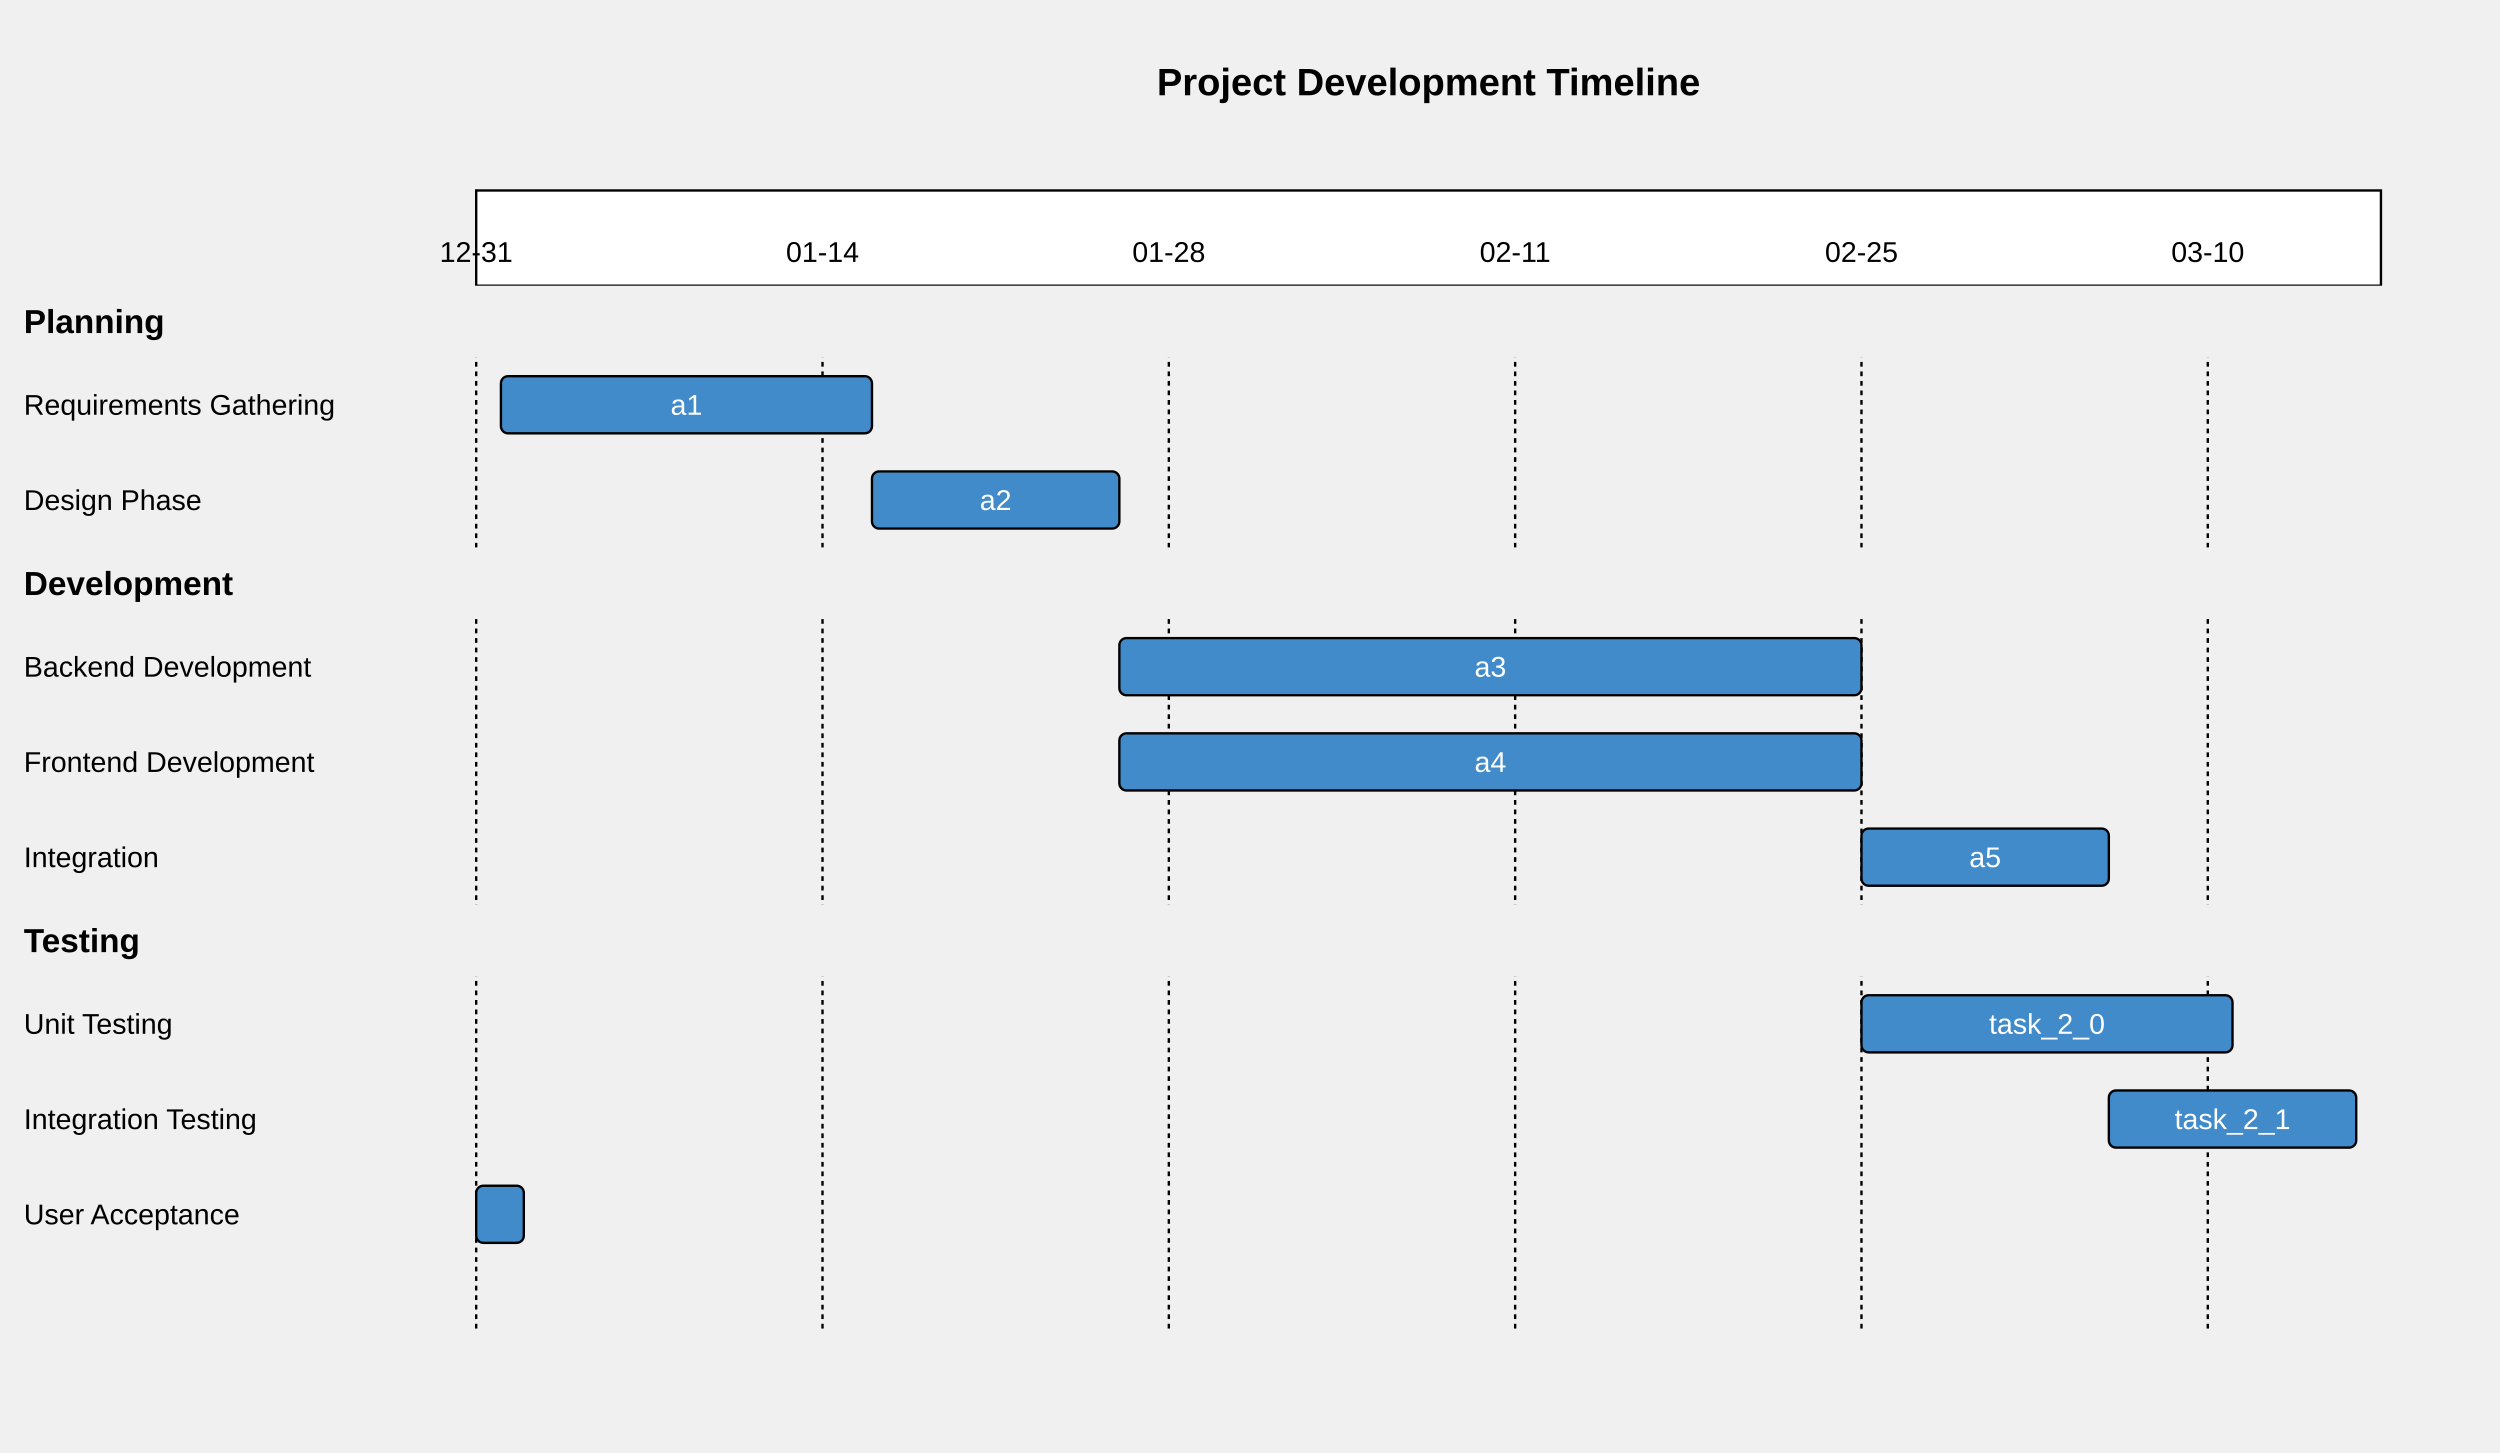
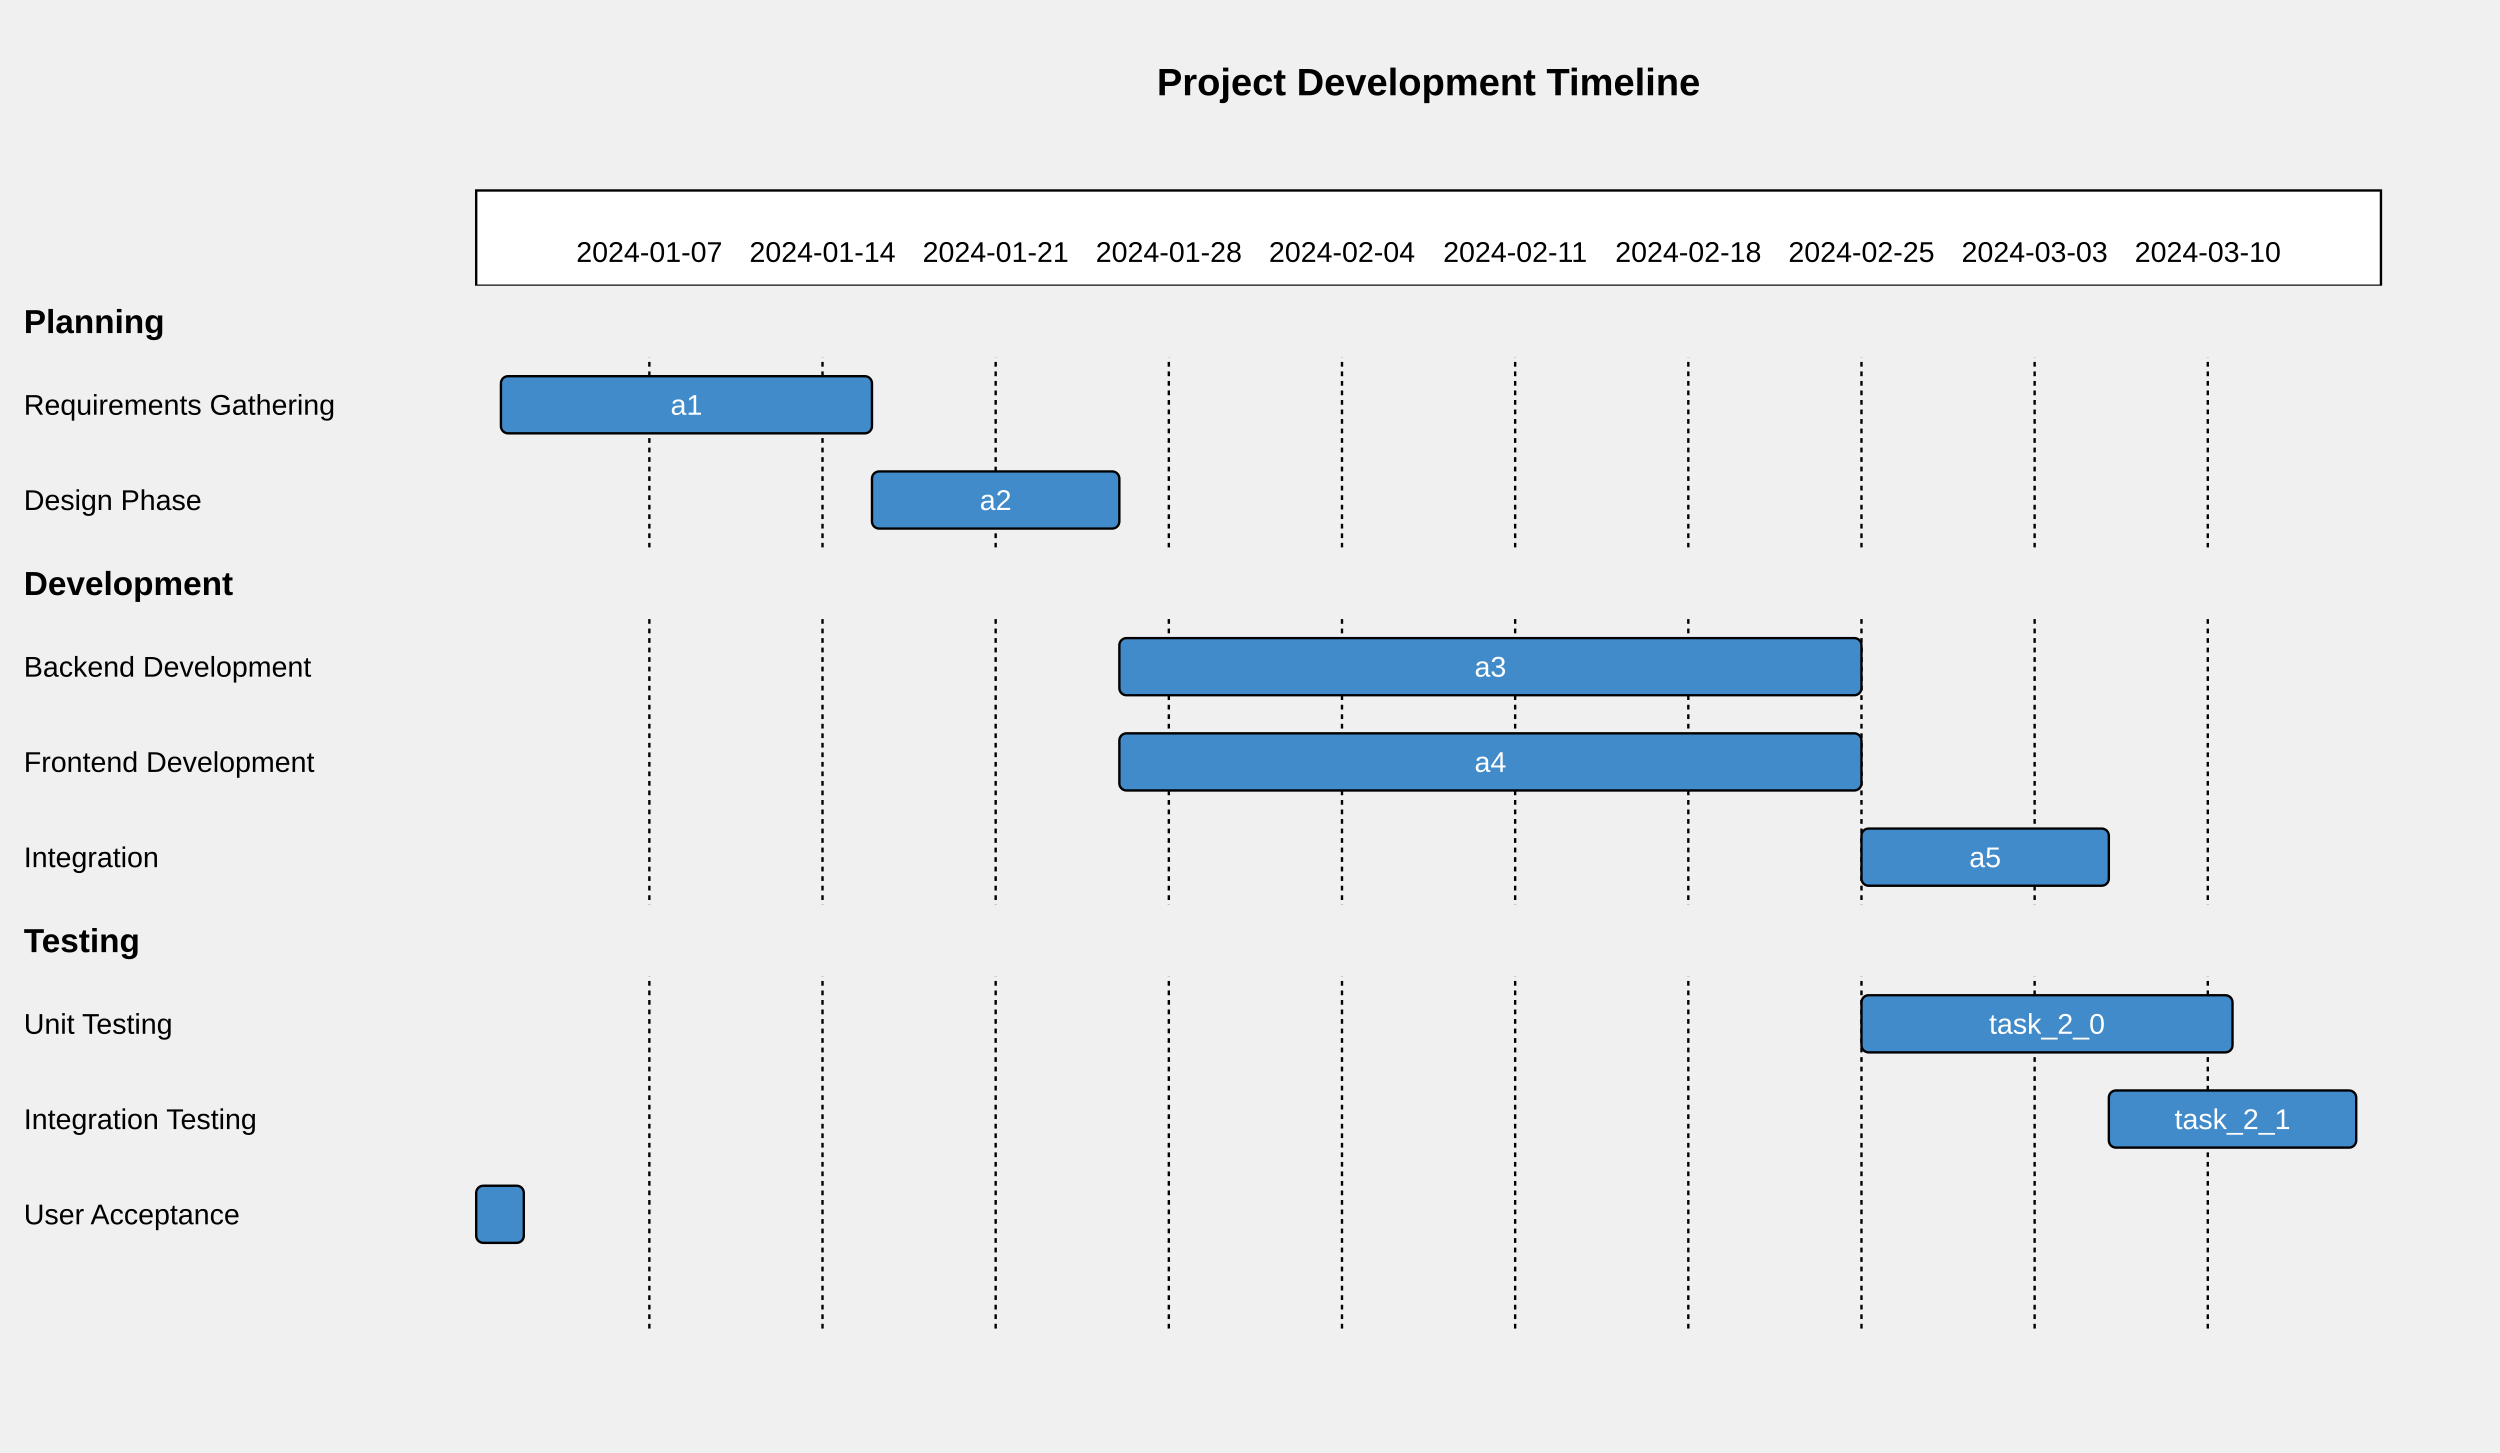
<svg xmlns="http://www.w3.org/2000/svg" width="1050.0" height="610.0" viewBox="0 0 1050 610" version="1.2" baseProfile="tiny">
  <text fill="#000000" x="600.0" y="40.0" text-anchor="middle" font-family="Arial, Helvetica, sans-serif" font-size="16.0" font-weight="bold">Project Development Timeline</text>
  <rect fill="#ffffff" stroke="#000000" stroke-width="1" x="200.0" y="80.0" width="800.0" height="40.0" />
-   <text fill="#000000" x="200.0" y="110.0" text-anchor="middle" font-family="Arial, Helvetica, sans-serif" font-size="12.0">12-31</text>
-   <text fill="#000000" x="345.455" y="110.0" text-anchor="middle" font-family="Arial, Helvetica, sans-serif" font-size="12.0">01-14</text>
-   <text fill="#000000" x="490.909" y="110.0" text-anchor="middle" font-family="Arial, Helvetica, sans-serif" font-size="12.0">01-28</text>
-   <text fill="#000000" x="636.364" y="110.0" text-anchor="middle" font-family="Arial, Helvetica, sans-serif" font-size="12.0">02-11</text>
-   <text fill="#000000" x="781.818" y="110.0" text-anchor="middle" font-family="Arial, Helvetica, sans-serif" font-size="12.0">02-25</text>
-   <text fill="#000000" x="927.273" y="110.0" text-anchor="middle" font-family="Arial, Helvetica, sans-serif" font-size="12.0">03-10</text>
-   <line stroke="#000000" stroke-width="1" x1="200.0" y1="120.0" x2="200.0" y2="560.0" stroke-dasharray="2,2" />
+   <text fill="#000000" x="272.727" y="110.0" text-anchor="middle" font-family="Arial, Helvetica, sans-serif" font-size="12.0">2024-01-07</text>
+   <text fill="#000000" x="345.455" y="110.0" text-anchor="middle" font-family="Arial, Helvetica, sans-serif" font-size="12.0">2024-01-14</text>
+   <text fill="#000000" x="418.182" y="110.0" text-anchor="middle" font-family="Arial, Helvetica, sans-serif" font-size="12.0">2024-01-21</text>
+   <text fill="#000000" x="490.909" y="110.0" text-anchor="middle" font-family="Arial, Helvetica, sans-serif" font-size="12.0">2024-01-28</text>
+   <text fill="#000000" x="563.636" y="110.0" text-anchor="middle" font-family="Arial, Helvetica, sans-serif" font-size="12.0">2024-02-04</text>
+   <text fill="#000000" x="636.364" y="110.0" text-anchor="middle" font-family="Arial, Helvetica, sans-serif" font-size="12.0">2024-02-11</text>
+   <text fill="#000000" x="709.091" y="110.0" text-anchor="middle" font-family="Arial, Helvetica, sans-serif" font-size="12.0">2024-02-18</text>
+   <text fill="#000000" x="781.818" y="110.0" text-anchor="middle" font-family="Arial, Helvetica, sans-serif" font-size="12.0">2024-02-25</text>
+   <text fill="#000000" x="854.545" y="110.0" text-anchor="middle" font-family="Arial, Helvetica, sans-serif" font-size="12.0">2024-03-03</text>
+   <text fill="#000000" x="927.273" y="110.0" text-anchor="middle" font-family="Arial, Helvetica, sans-serif" font-size="12.0">2024-03-10</text>
+   <line stroke="#000000" stroke-width="1" x1="272.727" y1="120.0" x2="272.727" y2="560.0" stroke-dasharray="2,2" />
  <line stroke="#000000" stroke-width="1" x1="345.455" y1="120.0" x2="345.455" y2="560.0" stroke-dasharray="2,2" />
+   <line stroke="#000000" stroke-width="1" x1="418.182" y1="120.0" x2="418.182" y2="560.0" stroke-dasharray="2,2" />
  <line stroke="#000000" stroke-width="1" x1="490.909" y1="120.0" x2="490.909" y2="560.0" stroke-dasharray="2,2" />
+   <line stroke="#000000" stroke-width="1" x1="563.636" y1="120.0" x2="563.636" y2="560.0" stroke-dasharray="2,2" />
  <line stroke="#000000" stroke-width="1" x1="636.364" y1="120.0" x2="636.364" y2="560.0" stroke-dasharray="2,2" />
+   <line stroke="#000000" stroke-width="1" x1="709.091" y1="120.0" x2="709.091" y2="560.0" stroke-dasharray="2,2" />
  <line stroke="#000000" stroke-width="1" x1="781.818" y1="120.0" x2="781.818" y2="560.0" stroke-dasharray="2,2" />
+   <line stroke="#000000" stroke-width="1" x1="854.545" y1="120.0" x2="854.545" y2="560.0" stroke-dasharray="2,2" />
  <line stroke="#000000" stroke-width="1" x1="927.273" y1="120.0" x2="927.273" y2="560.0" stroke-dasharray="2,2" />
  <rect fill="#f0f0f0" stroke="none" x="0.0" y="120.0" width="1050.0" height="30.0" />
  <text fill="#000000" x="10.0" y="139.9" font-family="Arial, Helvetica, sans-serif" font-size="14.0" font-weight="bold">Planning</text>
  <text fill="#000000" x="10.0" y="174.2" font-family="Arial, Helvetica, sans-serif" font-size="12.0">Requirements Gathering</text>
  <rect fill="#428BCA" stroke="#000000" stroke-width="1" x="210.39" y="158.0" width="155.844" height="24.0" rx="3.0" ry="3.0" />
  <text fill="#ffffff" x="288.312" y="174.2" text-anchor="middle" font-family="Arial, Helvetica, sans-serif" font-size="12.0">a1</text>
  <text fill="#000000" x="10.0" y="214.2" font-family="Arial, Helvetica, sans-serif" font-size="12.0">Design Phase</text>
  <rect fill="#428BCA" stroke="#000000" stroke-width="1" x="366.234" y="198.0" width="103.896" height="24.0" rx="3.0" ry="3.0" />
  <text fill="#ffffff" x="418.182" y="214.2" text-anchor="middle" font-family="Arial, Helvetica, sans-serif" font-size="12.0">a2</text>
  <rect fill="#f0f0f0" stroke="none" x="0.0" y="230.0" width="1050.0" height="30.0" />
  <text fill="#000000" x="10.0" y="249.9" font-family="Arial, Helvetica, sans-serif" font-size="14.0" font-weight="bold">Development</text>
  <text fill="#000000" x="10.0" y="284.2" font-family="Arial, Helvetica, sans-serif" font-size="12.0">Backend Development</text>
  <rect fill="#428BCA" stroke="#000000" stroke-width="1" x="470.13" y="268.0" width="311.688" height="24.0" rx="3.0" ry="3.0" />
  <text fill="#ffffff" x="625.974" y="284.2" text-anchor="middle" font-family="Arial, Helvetica, sans-serif" font-size="12.0">a3</text>
  <text fill="#000000" x="10.0" y="324.2" font-family="Arial, Helvetica, sans-serif" font-size="12.0">Frontend Development</text>
  <rect fill="#428BCA" stroke="#000000" stroke-width="1" x="470.13" y="308.0" width="311.688" height="24.0" rx="3.0" ry="3.0" />
  <text fill="#ffffff" x="625.974" y="324.2" text-anchor="middle" font-family="Arial, Helvetica, sans-serif" font-size="12.0">a4</text>
  <text fill="#000000" x="10.0" y="364.2" font-family="Arial, Helvetica, sans-serif" font-size="12.0">Integration</text>
  <rect fill="#428BCA" stroke="#000000" stroke-width="1" x="781.818" y="348.0" width="103.896" height="24.0" rx="3.0" ry="3.0" />
  <text fill="#ffffff" x="833.766" y="364.2" text-anchor="middle" font-family="Arial, Helvetica, sans-serif" font-size="12.0">a5</text>
  <rect fill="#f0f0f0" stroke="none" x="0.0" y="380.0" width="1050.0" height="30.0" />
  <text fill="#000000" x="10.0" y="399.9" font-family="Arial, Helvetica, sans-serif" font-size="14.0" font-weight="bold">Testing</text>
  <text fill="#000000" x="10.0" y="434.2" font-family="Arial, Helvetica, sans-serif" font-size="12.0">Unit Testing</text>
  <rect fill="#428BCA" stroke="#000000" stroke-width="1" x="781.818" y="418.0" width="155.844" height="24.0" rx="3.0" ry="3.0" />
  <text fill="#ffffff" x="859.74" y="434.2" text-anchor="middle" font-family="Arial, Helvetica, sans-serif" font-size="12.0">task_2_0</text>
  <text fill="#000000" x="10.0" y="474.2" font-family="Arial, Helvetica, sans-serif" font-size="12.0">Integration Testing</text>
  <rect fill="#428BCA" stroke="#000000" stroke-width="1" x="885.714" y="458.0" width="103.896" height="24.0" rx="3.0" ry="3.0" />
  <text fill="#ffffff" x="937.662" y="474.2" text-anchor="middle" font-family="Arial, Helvetica, sans-serif" font-size="12.0">task_2_1</text>
  <text fill="#000000" x="10.0" y="514.2" font-family="Arial, Helvetica, sans-serif" font-size="12.0">User Acceptance</text>
  <rect fill="#428BCA" stroke="#000000" stroke-width="1" x="200.0" y="498.0" width="20.0" height="24.0" rx="3.0" ry="3.0" />
</svg>
